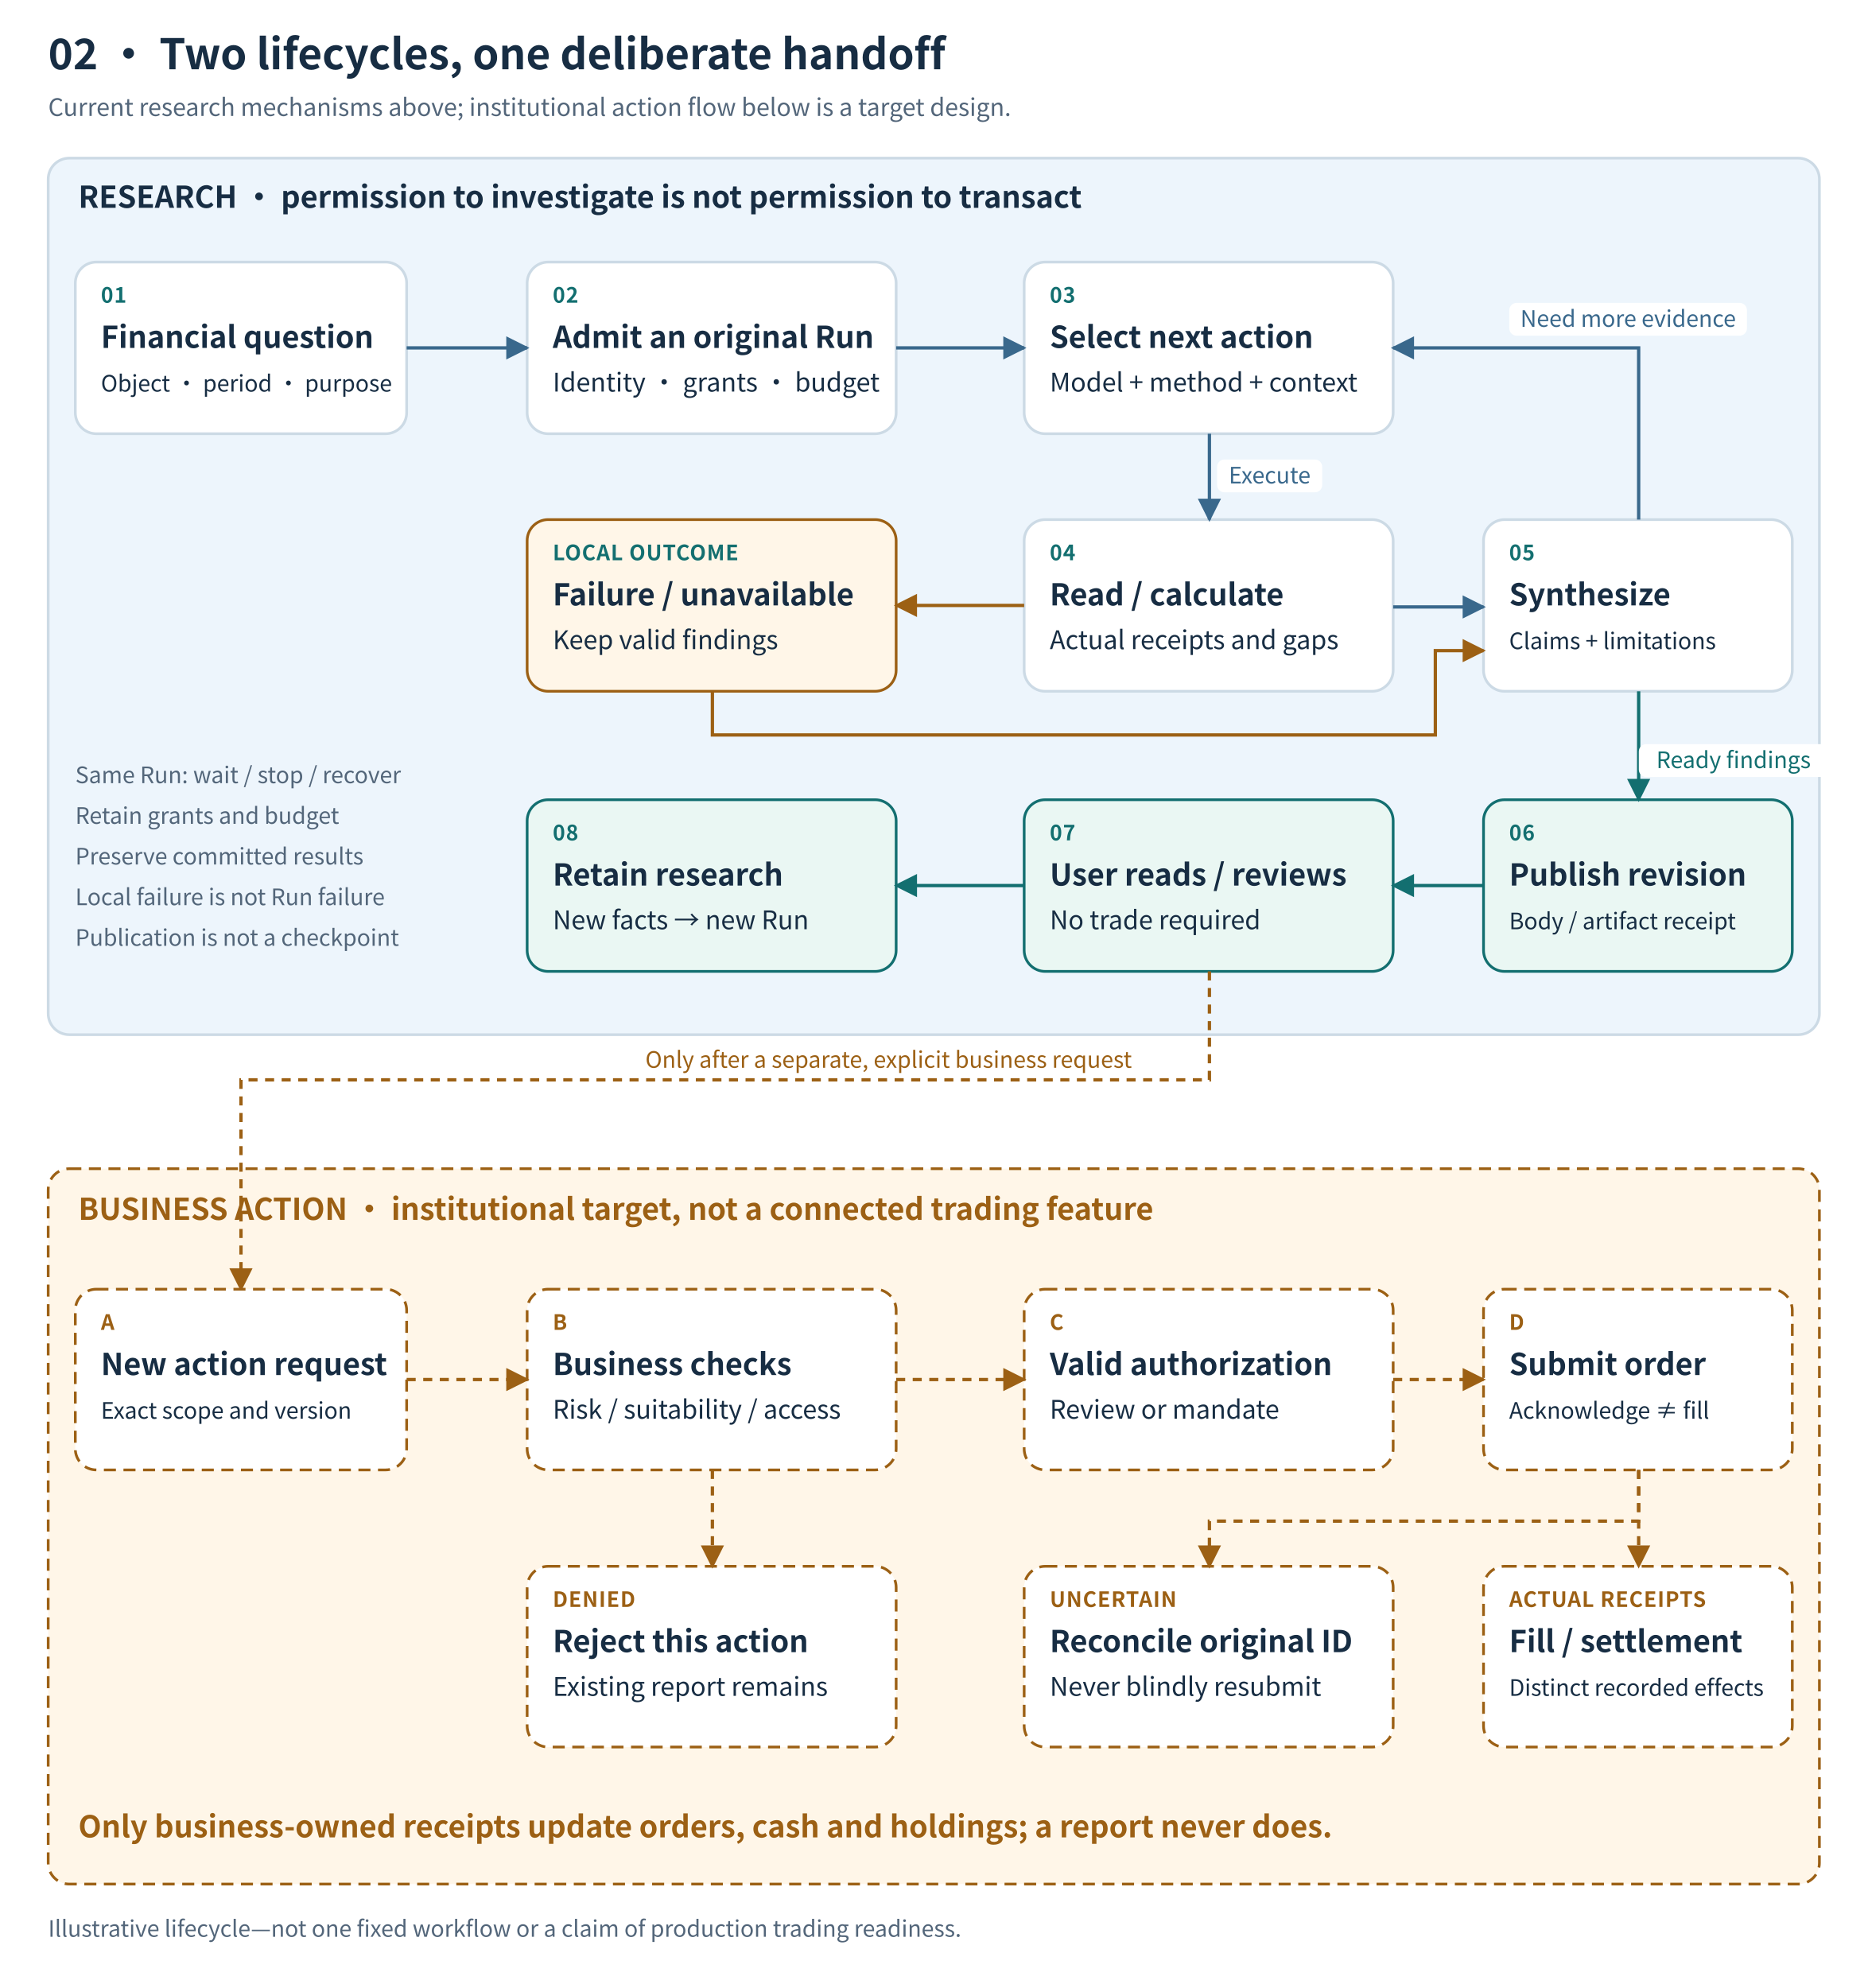
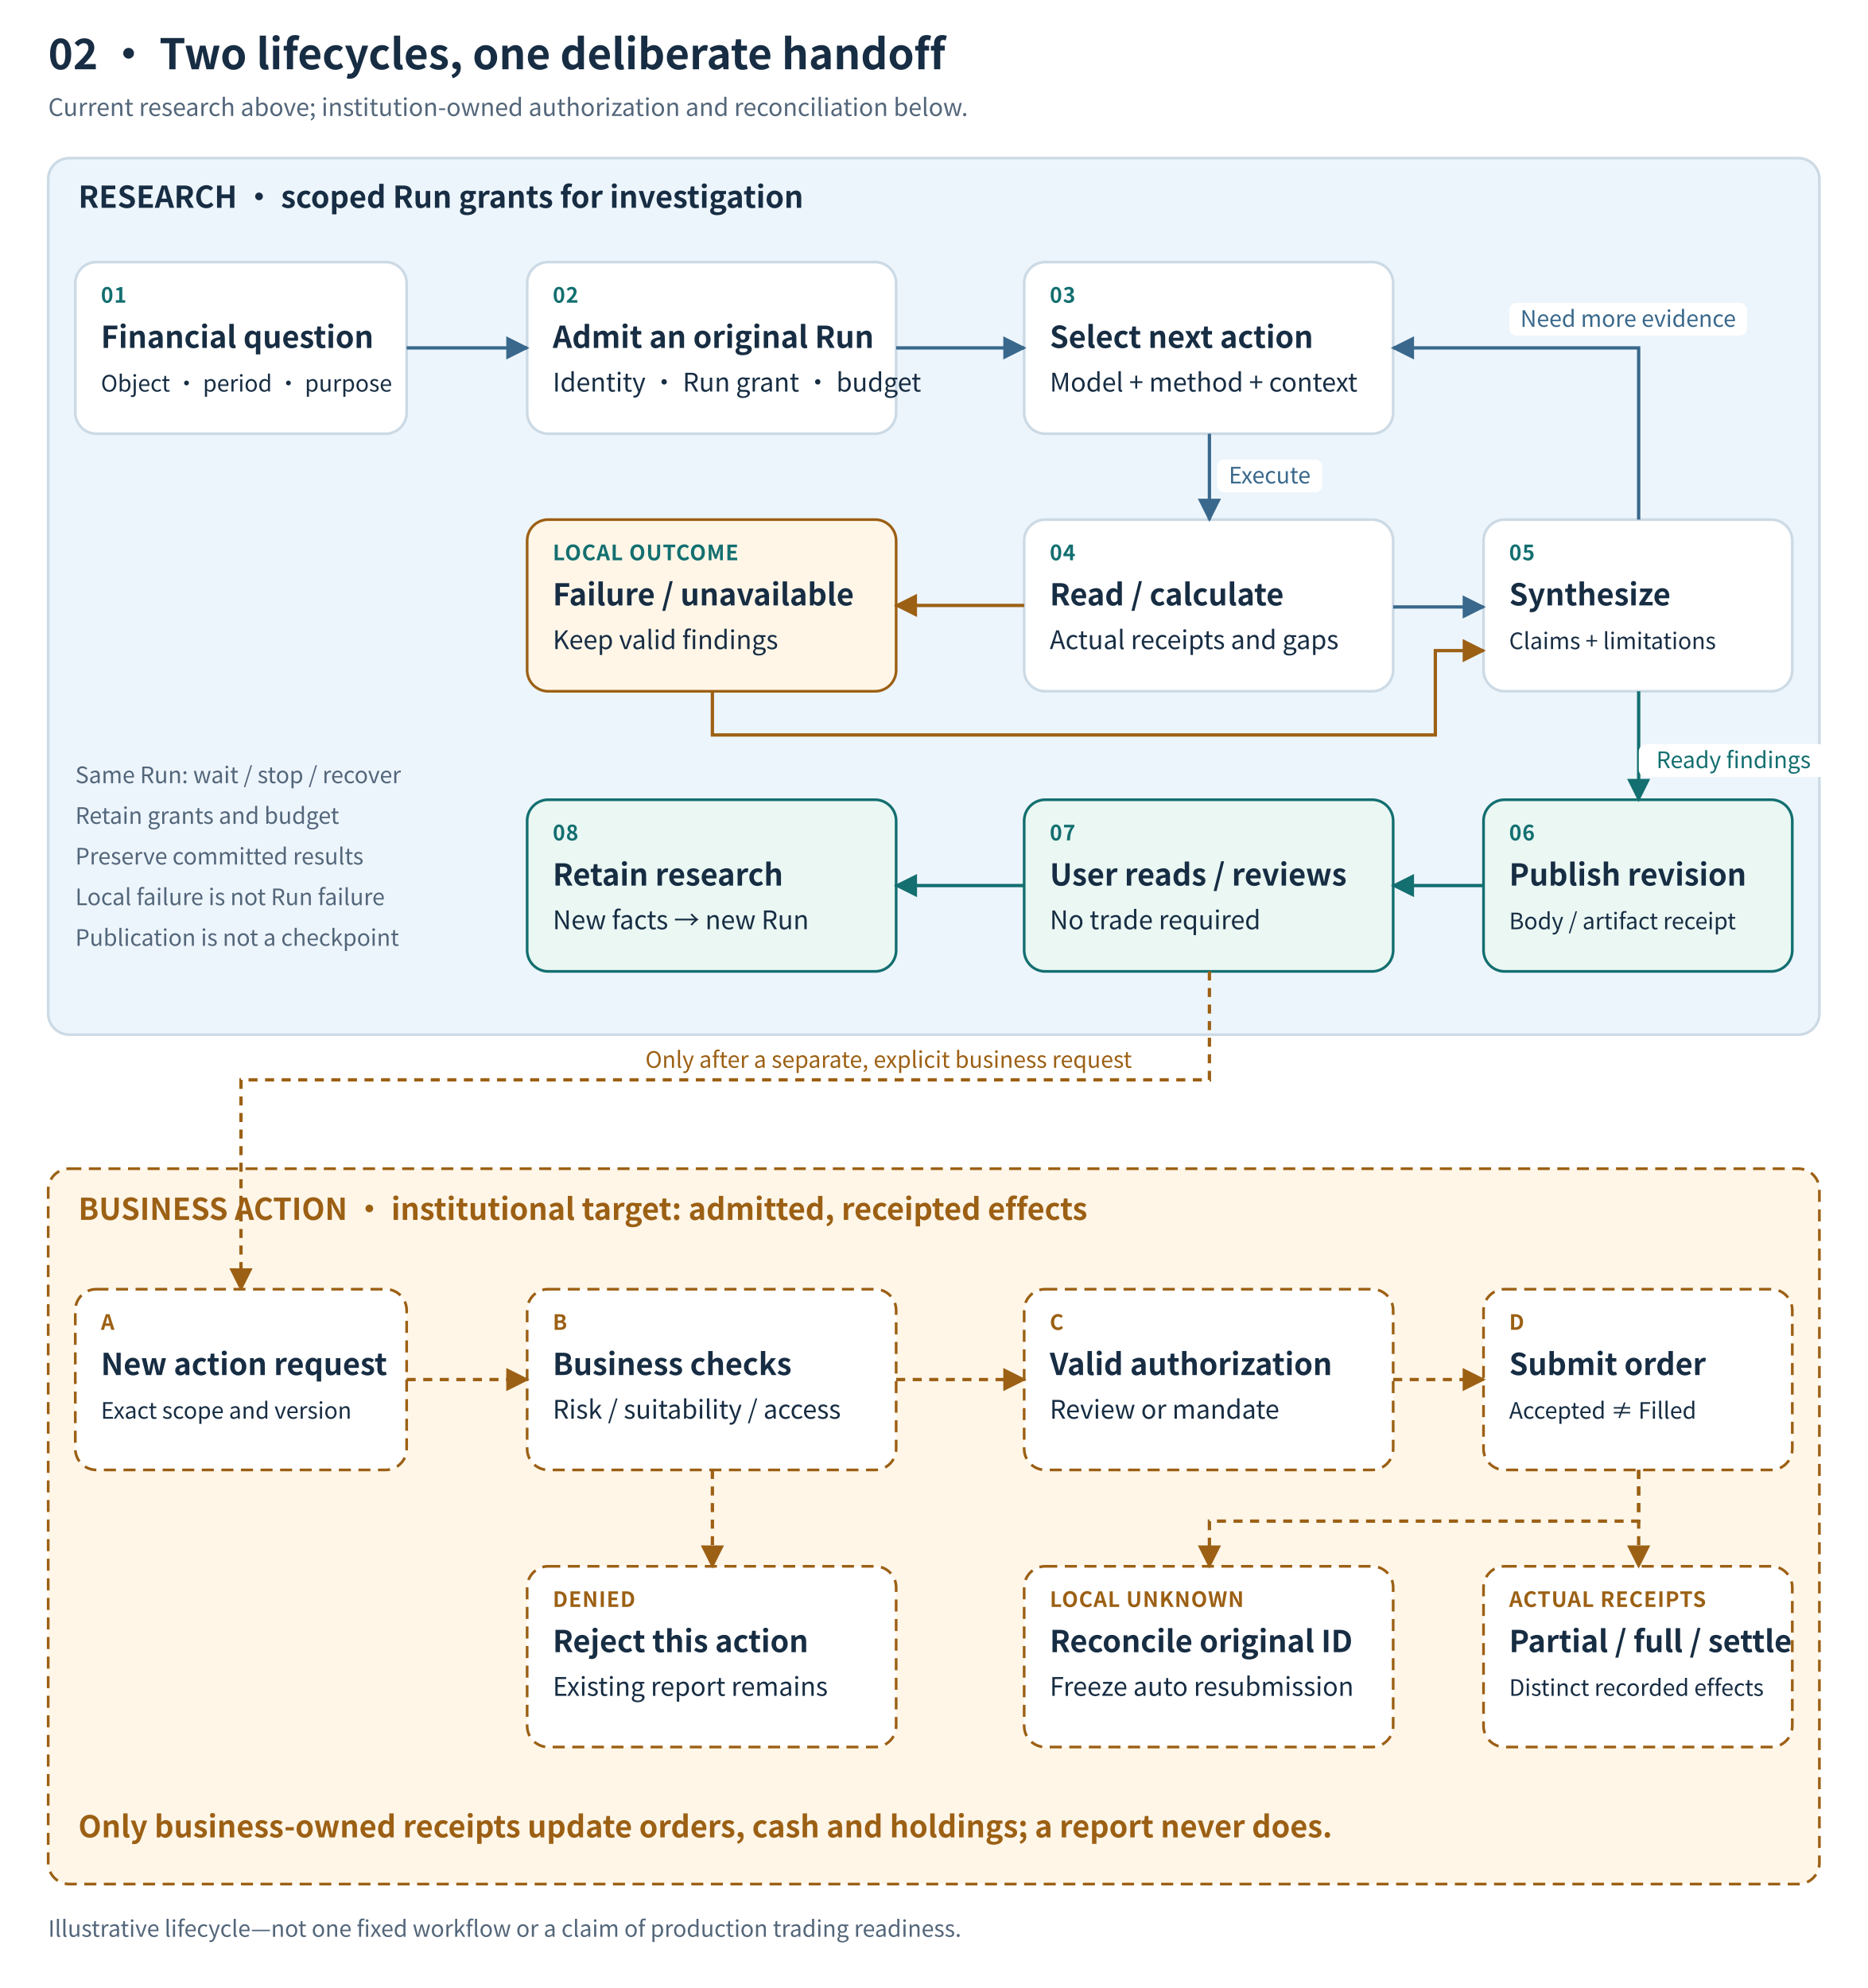
<svg xmlns="http://www.w3.org/2000/svg" width="1240" height="1320" viewBox="0 0 1240 1320" role="img" aria-labelledby="title desc" lang="en">
  <defs>
    <marker id="line" viewBox="0 0 10 10" refX="9" refY="5" markerWidth="7" markerHeight="7" orient="auto-start-reverse">
      <path d="M 0 0 L 10 5 L 0 10 z" fill="#39688C" />
    </marker>
    <marker id="teal" viewBox="0 0 10 10" refX="9" refY="5" markerWidth="7" markerHeight="7" orient="auto-start-reverse">
      <path d="M 0 0 L 10 5 L 0 10 z" fill="#136F70" />
    </marker>
    <marker id="amber" viewBox="0 0 10 10" refX="9" refY="5" markerWidth="7" markerHeight="7" orient="auto-start-reverse">
      <path d="M 0 0 L 10 5 L 0 10 z" fill="#9C6014" />
    </marker>
    <marker id="gray" viewBox="0 0 10 10" refX="9" refY="5" markerWidth="7" markerHeight="7" orient="auto-start-reverse">
      <path d="M 0 0 L 10 5 L 0 10 z" fill="#7B8997" />
    </marker>
  </defs>
  <style>text{font-family:"Noto Sans CJK SC",Arial,"Microsoft YaHei",sans-serif;fill:#172D43}.title{font-size:28px;font-weight:700}.sub{font-size:16px;fill:#53667A}.head{font-size:20px;font-weight:700}.body{font-size:17px}.small{font-size:15px;fill:#53667A}.tag{font-size:14px;font-weight:700;letter-spacing:.5px}.edge{font-size:15px;fill:#39688C;}.label{font-size:16px;font-weight:700}</style>
  <rect x="0" y="0" width="1240" height="1320" rx="0" fill="#FFFFFF" stroke="#FFFFFF" stroke-width="1.8" />
  <text x="32" y="46" class="title" text-anchor="start">02 · Two lifecycles, one deliberate handoff</text>
-   <text x="32" y="77" class="sub" text-anchor="start">Current research mechanisms above; institutional action flow below is a target design.</text>
+   <text x="32" y="77" class="sub" text-anchor="start">Current research above; institution-owned authorization and reconciliation below.</text>
  <rect x="32" y="105" width="1176" height="582" rx="14" fill="#EDF5FC" stroke="#CCDAE5" stroke-width="1.8" />
-   <text x="52" y="138" class="head" text-anchor="start">RESEARCH · permission to investigate is not permission to transact</text>
+   <text x="52" y="138" class="head" text-anchor="start">RESEARCH · scoped Run grants for investigation</text>
  <rect x="50" y="174" width="220" height="114" rx="14" fill="#FFFFFF" stroke="#CCDAE5" stroke-width="1.8" />
  <text x="67" y="201" class="tag" text-anchor="start" style="fill:#136F70">01</text>
  <text x="67" y="231" class="head" text-anchor="start" style="font-size:20px">Financial question</text>
  <text x="67" y="260" class="body" text-anchor="start" style="font-size:15px">Object · period · purpose</text>
  <rect x="350" y="174" width="245" height="114" rx="14" fill="#FFFFFF" stroke="#CCDAE5" stroke-width="1.8" />
  <text x="367" y="201" class="tag" text-anchor="start" style="fill:#136F70">02</text>
  <text x="367" y="231" class="head" text-anchor="start" style="font-size:20px">Admit an original Run</text>
-   <text x="367" y="260" class="body" text-anchor="start" style="font-size:17px">Identity · grants · budget</text>
+   <text x="367" y="260" class="body" text-anchor="start" style="font-size:17px">Identity · Run grant · budget</text>
  <rect x="680" y="174" width="245" height="114" rx="14" fill="#FFFFFF" stroke="#CCDAE5" stroke-width="1.8" />
  <text x="697" y="201" class="tag" text-anchor="start" style="fill:#136F70">03</text>
  <text x="697" y="231" class="head" text-anchor="start" style="font-size:20px">Select next action</text>
  <text x="697" y="260" class="body" text-anchor="start" style="font-size:17px">Model + method + context</text>
  <path d="M 270 231 L 350 231" fill="none" stroke="#39688C" stroke-width="2.2" marker-end="url(#line)" />
  <path d="M 595 231 L 680 231" fill="none" stroke="#39688C" stroke-width="2.2" marker-end="url(#line)" />
  <rect x="680" y="345" width="245" height="114" rx="14" fill="#FFFFFF" stroke="#CCDAE5" stroke-width="1.8" />
  <text x="697" y="372" class="tag" text-anchor="start" style="fill:#136F70">04</text>
  <text x="697" y="402" class="head" text-anchor="start" style="font-size:20px">Read / calculate</text>
  <text x="697" y="431" class="body" text-anchor="start" style="font-size:17px">Actual receipts and gaps</text>
  <rect x="985" y="345" width="205" height="114" rx="14" fill="#FFFFFF" stroke="#CCDAE5" stroke-width="1.8" />
  <text x="1002" y="372" class="tag" text-anchor="start" style="fill:#136F70">05</text>
  <text x="1002" y="402" class="head" text-anchor="start" style="font-size:20px">Synthesize</text>
  <text x="1002" y="431" class="body" text-anchor="start" style="font-size:15px">Claims + limitations</text>
  <path d="M 803 288 L 803 345" fill="none" stroke="#39688C" stroke-width="2.2" marker-end="url(#line)" />
  <rect x="809.0" y="306" width="68" height="20" rx="4" fill="#FFFFFF" stroke="#FFFFFF" stroke-width="1.8" />
  <text x="843" y="321" class="edge" text-anchor="middle" style="fill:#39688C">Execute</text>
  <path d="M 925 403 L 985 403" fill="none" stroke="#39688C" stroke-width="2.2" marker-end="url(#line)" />
  <path d="M 1088 345 L 1088 231 L 925 231" fill="none" stroke="#39688C" stroke-width="2.2" marker-end="url(#line)" />
  <rect x="1003.0" y="202" width="156" height="20" rx="4" fill="#FFFFFF" stroke="#FFFFFF" stroke-width="1.8" />
  <text x="1081" y="217" class="edge" text-anchor="middle" style="fill:#39688C">Need more evidence</text>
  <rect x="350" y="345" width="245" height="114" rx="14" fill="#FFF6E8" stroke="#9C6014" stroke-width="1.8" />
  <text x="367" y="372" class="tag" text-anchor="start" style="fill:#136F70">LOCAL OUTCOME</text>
  <text x="367" y="402" class="head" text-anchor="start" style="font-size:20px">Failure / unavailable</text>
  <text x="367" y="431" class="body" text-anchor="start" style="font-size:17px">Keep valid findings</text>
  <path d="M 680 402 L 595 402" fill="none" stroke="#9C6014" stroke-width="2.2" marker-end="url(#amber)" />
  <path d="M 473 459 L 473 488 L 953 488 L 953 432 L 985 432" fill="none" stroke="#9C6014" stroke-width="2.2" marker-end="url(#amber)" />
  <rect x="985" y="531" width="205" height="114" rx="14" fill="#EAF7F3" stroke="#136F70" stroke-width="1.8" />
  <text x="1002" y="558" class="tag" text-anchor="start" style="fill:#136F70">06</text>
  <text x="1002" y="588" class="head" text-anchor="start" style="font-size:20px">Publish revision</text>
  <text x="1002" y="617" class="body" text-anchor="start" style="font-size:15px">Body / artifact receipt</text>
  <rect x="680" y="531" width="245" height="114" rx="14" fill="#EAF7F3" stroke="#136F70" stroke-width="1.8" />
  <text x="697" y="558" class="tag" text-anchor="start" style="fill:#136F70">07</text>
  <text x="697" y="588" class="head" text-anchor="start" style="font-size:20px">User reads / reviews</text>
  <text x="697" y="617" class="body" text-anchor="start" style="font-size:17px">No trade required</text>
  <rect x="350" y="531" width="245" height="114" rx="14" fill="#EAF7F3" stroke="#136F70" stroke-width="1.8" />
  <text x="367" y="558" class="tag" text-anchor="start" style="fill:#136F70">08</text>
  <text x="367" y="588" class="head" text-anchor="start" style="font-size:20px">Retain research</text>
  <text x="367" y="617" class="body" text-anchor="start" style="font-size:17px">New facts → new Run</text>
  <path d="M 1088 459 L 1088 531" fill="none" stroke="#136F70" stroke-width="2.2" marker-end="url(#teal)" />
  <rect x="1089.0" y="495" width="124" height="20" rx="4" fill="#FFFFFF" stroke="#FFFFFF" stroke-width="1.8" />
  <text x="1151" y="510" class="edge" text-anchor="middle" style="fill:#136F70">Ready findings</text>
  <path d="M 985 588 L 925 588" fill="none" stroke="#136F70" stroke-width="2.2" marker-end="url(#teal)" />
  <path d="M 680 588 L 595 588" fill="none" stroke="#136F70" stroke-width="2.2" marker-end="url(#teal)" />
  <text x="50" y="520" class="small" text-anchor="start">Same Run: wait / stop / recover</text>
  <text x="50" y="547" class="small" text-anchor="start">Retain grants and budget</text>
  <text x="50" y="574" class="small" text-anchor="start">Preserve committed results</text>
  <text x="50" y="601" class="small" text-anchor="start">Local failure is not Run failure</text>
  <text x="50" y="628" class="small" text-anchor="start">Publication is not a checkpoint</text>
  <rect x="32" y="776" width="1176" height="475" rx="14" fill="#FFF6E8" stroke="#9C6014" stroke-width="1.8" stroke-dasharray="8 5" />
-   <text x="52" y="810" class="head" text-anchor="start" style="fill:#9C6014">BUSINESS ACTION · institutional target, not a connected trading feature</text>
+   <text x="52" y="810" class="head" text-anchor="start" style="fill:#9C6014">BUSINESS ACTION · institutional target: admitted, receipted effects</text>
  <path d="M 803 645 L 803 717 L 160 717 L 160 856" fill="none" stroke="#9C6014" stroke-width="2.2" stroke-dasharray="6 5" marker-end="url(#amber)" />
  <rect x="392.0" y="694" width="396" height="20" rx="4" fill="#FFFFFF" stroke="#FFFFFF" stroke-width="1.8" />
  <text x="590" y="709" class="edge" text-anchor="middle" style="fill:#9C6014">Only after a separate, explicit business request</text>
  <rect x="50" y="856" width="220" height="120" rx="14" fill="#FFFFFF" stroke="#9C6014" stroke-width="1.8" stroke-dasharray="8 5" />
  <text x="67" y="883" class="tag" text-anchor="start" style="fill:#9C6014">A</text>
  <text x="67" y="913" class="head" text-anchor="start" style="font-size:20px">New action request</text>
  <text x="67" y="942" class="body" text-anchor="start" style="font-size:15px">Exact scope and version</text>
  <rect x="350" y="856" width="245" height="120" rx="14" fill="#FFFFFF" stroke="#9C6014" stroke-width="1.8" stroke-dasharray="8 5" />
  <text x="367" y="883" class="tag" text-anchor="start" style="fill:#9C6014">B</text>
  <text x="367" y="913" class="head" text-anchor="start" style="font-size:20px">Business checks</text>
  <text x="367" y="942" class="body" text-anchor="start" style="font-size:17px">Risk / suitability / access</text>
  <rect x="680" y="856" width="245" height="120" rx="14" fill="#FFFFFF" stroke="#9C6014" stroke-width="1.8" stroke-dasharray="8 5" />
  <text x="697" y="883" class="tag" text-anchor="start" style="fill:#9C6014">C</text>
  <text x="697" y="913" class="head" text-anchor="start" style="font-size:20px">Valid authorization</text>
  <text x="697" y="942" class="body" text-anchor="start" style="font-size:17px">Review or mandate</text>
  <rect x="985" y="856" width="205" height="120" rx="14" fill="#FFFFFF" stroke="#9C6014" stroke-width="1.8" stroke-dasharray="8 5" />
  <text x="1002" y="883" class="tag" text-anchor="start" style="fill:#9C6014">D</text>
  <text x="1002" y="913" class="head" text-anchor="start" style="font-size:20px">Submit order</text>
-   <text x="1002" y="942" class="body" text-anchor="start" style="font-size:15px">Acknowledge ≠ fill</text>
+   <text x="1002" y="942" class="body" text-anchor="start" style="font-size:15px">Accepted ≠ Filled</text>
  <path d="M 270 916 L 350 916" fill="none" stroke="#9C6014" stroke-width="2.2" stroke-dasharray="6 5" marker-end="url(#amber)" />
  <path d="M 595 916 L 680 916" fill="none" stroke="#9C6014" stroke-width="2.2" stroke-dasharray="6 5" marker-end="url(#amber)" />
  <path d="M 925 916 L 985 916" fill="none" stroke="#9C6014" stroke-width="2.2" stroke-dasharray="6 5" marker-end="url(#amber)" />
  <rect x="350" y="1040" width="245" height="120" rx="14" fill="#FFFFFF" stroke="#9C6014" stroke-width="1.8" stroke-dasharray="8 5" />
  <text x="367" y="1067" class="tag" text-anchor="start" style="fill:#9C6014">DENIED</text>
  <text x="367" y="1097" class="head" text-anchor="start" style="font-size:20px">Reject this action</text>
  <text x="367" y="1126" class="body" text-anchor="start" style="font-size:17px">Existing report remains</text>
  <rect x="680" y="1040" width="245" height="120" rx="14" fill="#FFFFFF" stroke="#9C6014" stroke-width="1.8" stroke-dasharray="8 5" />
-   <text x="697" y="1067" class="tag" text-anchor="start" style="fill:#9C6014">UNCERTAIN</text>
+   <text x="697" y="1067" class="tag" text-anchor="start" style="fill:#9C6014">LOCAL UNKNOWN</text>
  <text x="697" y="1097" class="head" text-anchor="start" style="font-size:20px">Reconcile original ID</text>
-   <text x="697" y="1126" class="body" text-anchor="start" style="font-size:17px">Never blindly resubmit</text>
+   <text x="697" y="1126" class="body" text-anchor="start" style="font-size:17px">Freeze auto resubmission</text>
  <rect x="985" y="1040" width="205" height="120" rx="14" fill="#FFFFFF" stroke="#9C6014" stroke-width="1.8" stroke-dasharray="8 5" />
  <text x="1002" y="1067" class="tag" text-anchor="start" style="fill:#9C6014">ACTUAL RECEIPTS</text>
-   <text x="1002" y="1097" class="head" text-anchor="start" style="font-size:20px">Fill / settlement</text>
+   <text x="1002" y="1097" class="head" text-anchor="start" style="font-size:20px">Partial / full / settle</text>
  <text x="1002" y="1126" class="body" text-anchor="start" style="font-size:15px">Distinct recorded effects</text>
  <path d="M 473 976 L 473 1040" fill="none" stroke="#9C6014" stroke-width="2.2" stroke-dasharray="6 5" marker-end="url(#amber)" />
  <path d="M 1088 976 L 1088 1010 L 803 1010 L 803 1040" fill="none" stroke="#9C6014" stroke-width="2.2" stroke-dasharray="6 5" marker-end="url(#amber)" />
  <path d="M 1088 976 L 1088 1040" fill="none" stroke="#9C6014" stroke-width="2.2" stroke-dasharray="6 5" marker-end="url(#amber)" />
  <text x="52" y="1220" class="head" text-anchor="start" style="fill:#9C6014">Only business-owned receipts update orders, cash and holdings; a report never does.</text>
  <text x="32" y="1286" class="small" text-anchor="start">Illustrative lifecycle—not one fixed workflow or a claim of production trading readiness.</text>
</svg>
